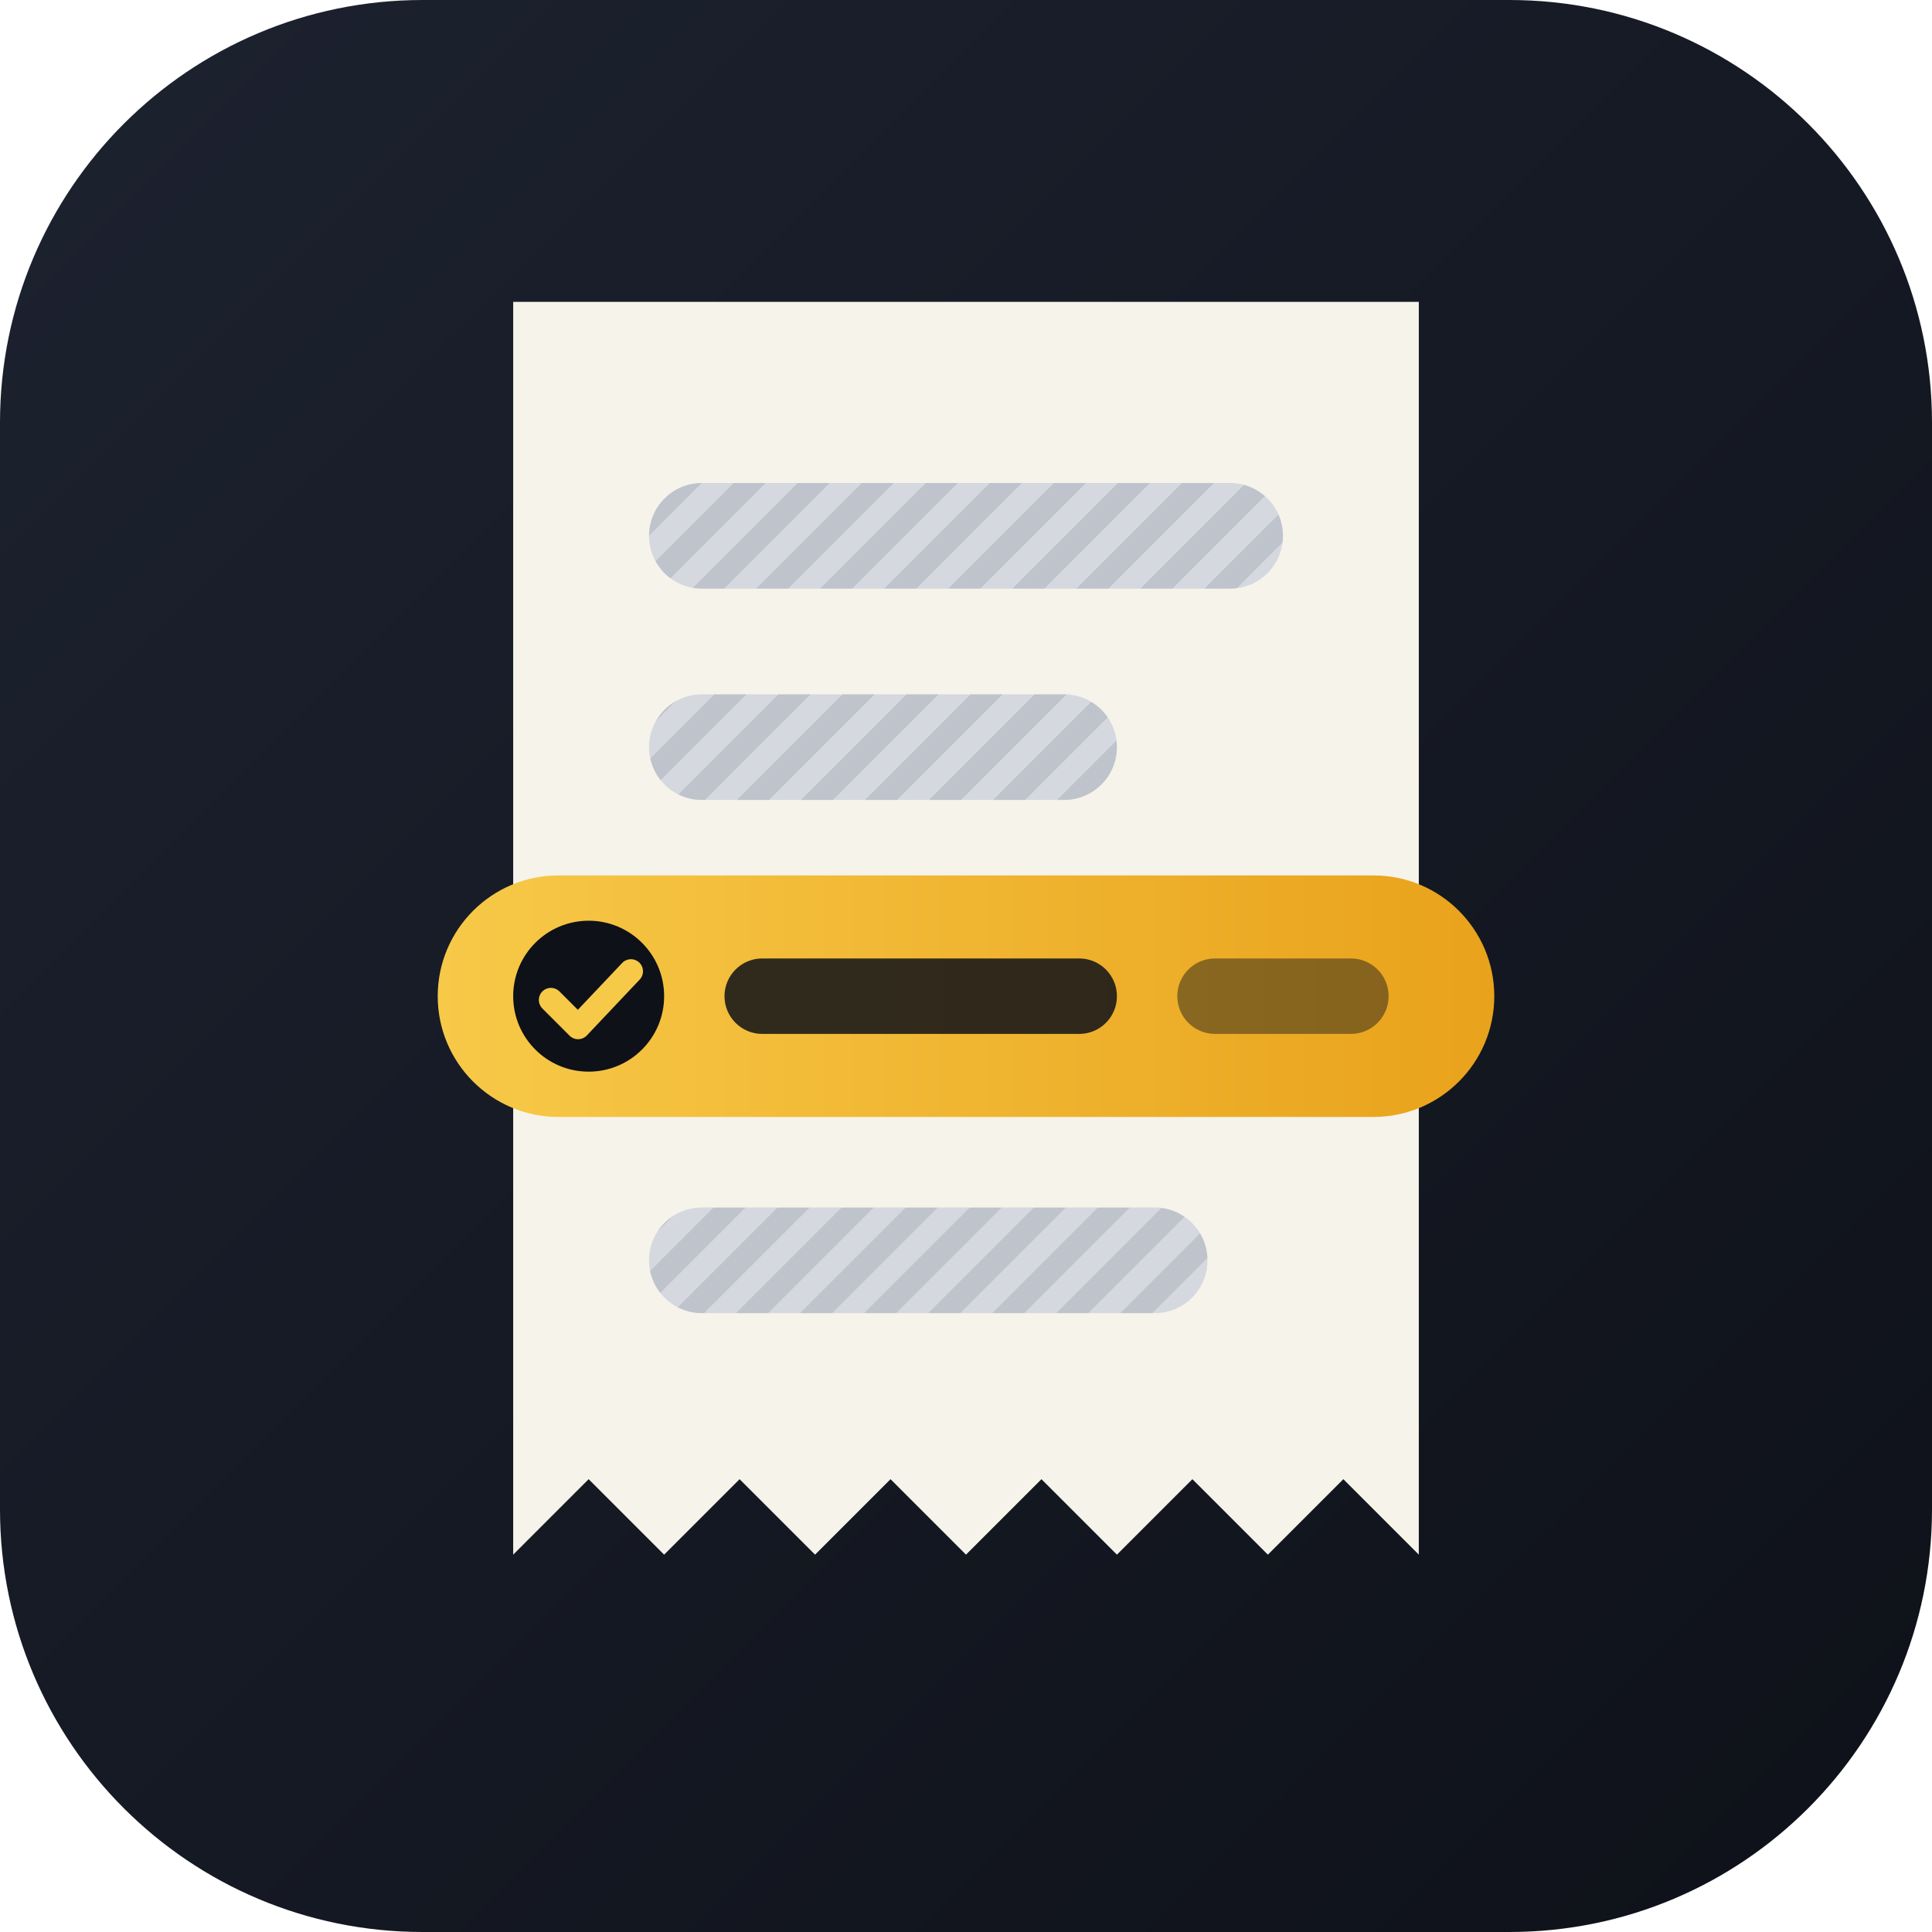
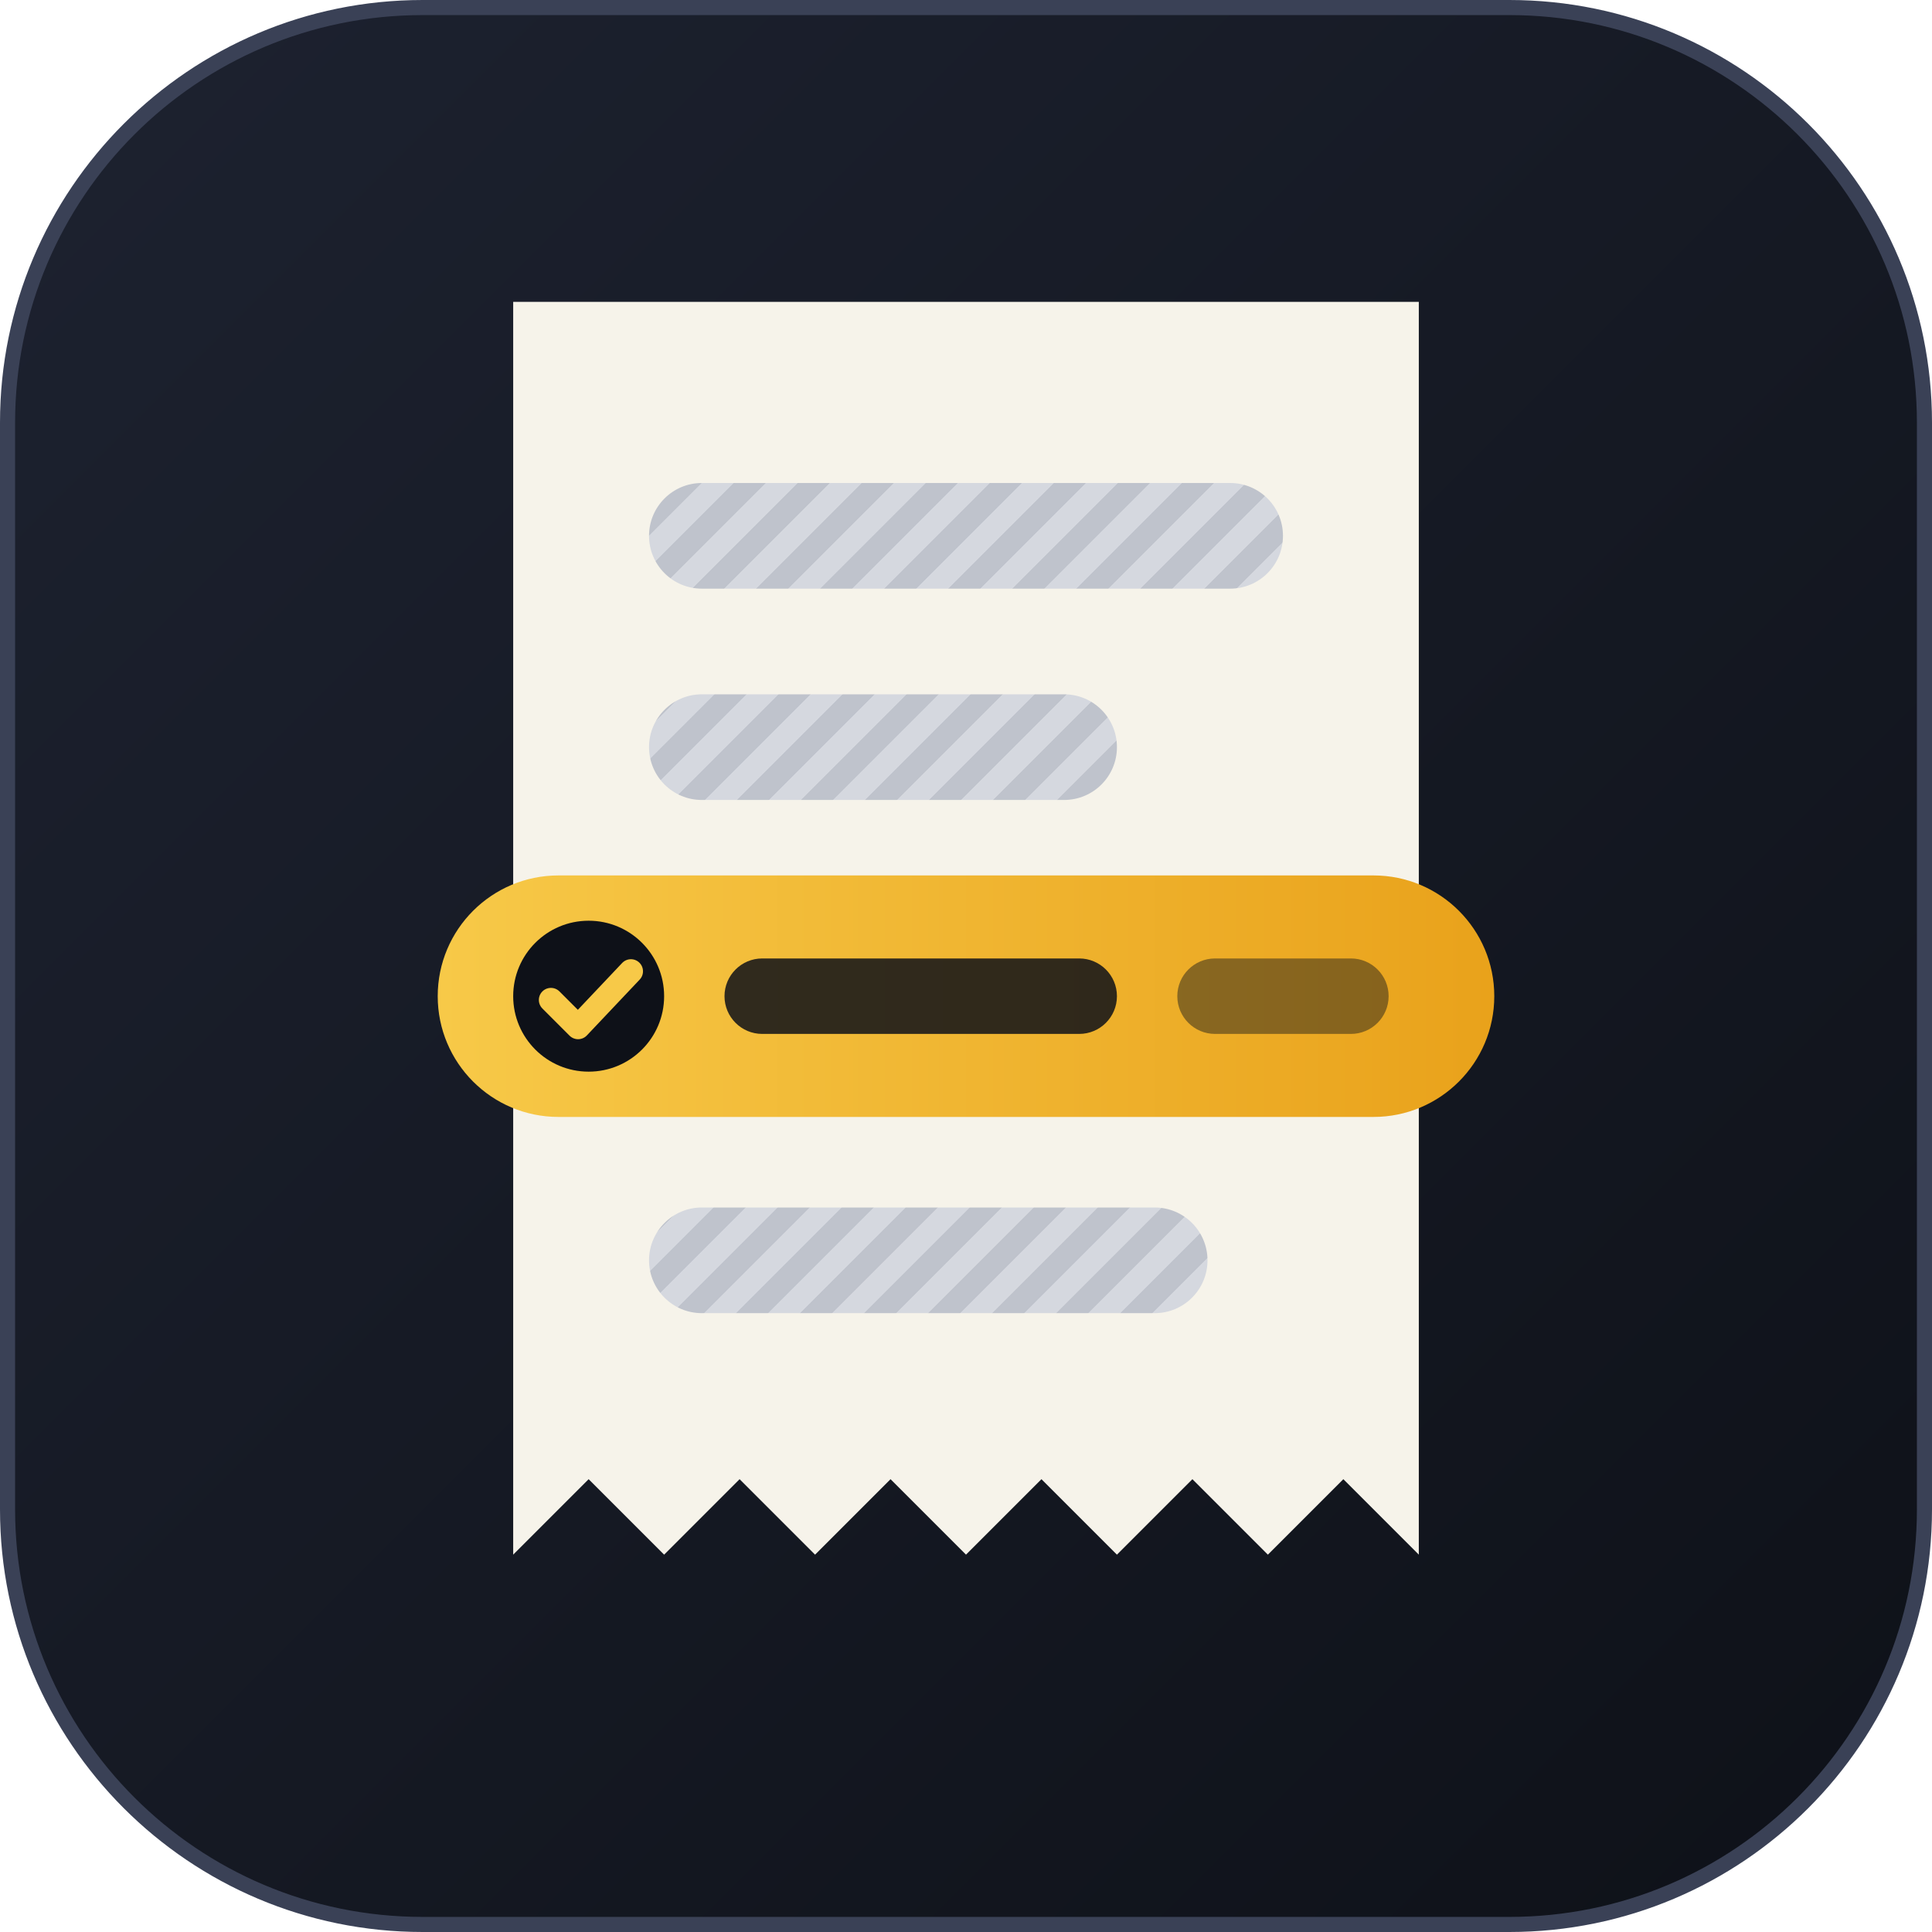
<svg xmlns="http://www.w3.org/2000/svg" viewBox="0 0 256 256" width="256" height="256" role="img" aria-labelledby="t">
  <defs>
    <linearGradient id="bg" x1="0" y1="0" x2="1" y2="1">
      <stop offset="0" stop-color="#1d2230" />
      <stop offset="1" stop-color="#0e1118" />
    </linearGradient>
    <linearGradient id="gold" x1="0" y1="0" x2="1" y2="0">
      <stop offset="0" stop-color="#f7c948" />
      <stop offset="1" stop-color="#e9a21b" />
    </linearGradient>
    <pattern id="hatch" width="6" height="6" patternUnits="userSpaceOnUse" patternTransform="rotate(45)">
      <rect width="6" height="6" fill="#d5d8df" />
      <rect width="3" height="6" fill="#bfc3cc" />
    </pattern>
  </defs>
-   <rect width="256" height="256" rx="56" fill="url(#bg)" />
+   <rect x="1" y="1" width="254" height="254" rx="55" fill="url(#bg)" stroke="#3a4156" stroke-width="2" />
  <path d="M68 40 H188 V206 l-10 -10 l-10 10 l-10 -10 l-10 10 l-10 -10 l-10 10 l-10 -10 l-10 10 l-10 -10 l-10 10 l-10 -10 l-10 10 Z" fill="#f6f3ea" />
  <rect x="86" y="64" width="84" height="14" rx="7" fill="url(#hatch)" />
  <rect x="86" y="92" width="62" height="14" rx="7" fill="url(#hatch)" />
  <rect x="86" y="160" width="74" height="14" rx="7" fill="url(#hatch)" />
  <rect x="58" y="116" width="140" height="32" rx="16" fill="url(#gold)" />
  <circle cx="78" cy="132" r="10" fill="#0e1118" />
  <path d="M73 132.5 l3.6 3.6 l7 -7.4" fill="none" stroke="#f7c948" stroke-width="3.2" stroke-linecap="round" stroke-linejoin="round" />
  <rect x="96" y="127" width="52" height="10" rx="5" fill="#0e1118" opacity="0.85" />
  <rect x="156" y="127" width="28" height="10" rx="5" fill="#0e1118" opacity="0.45" />
</svg>
